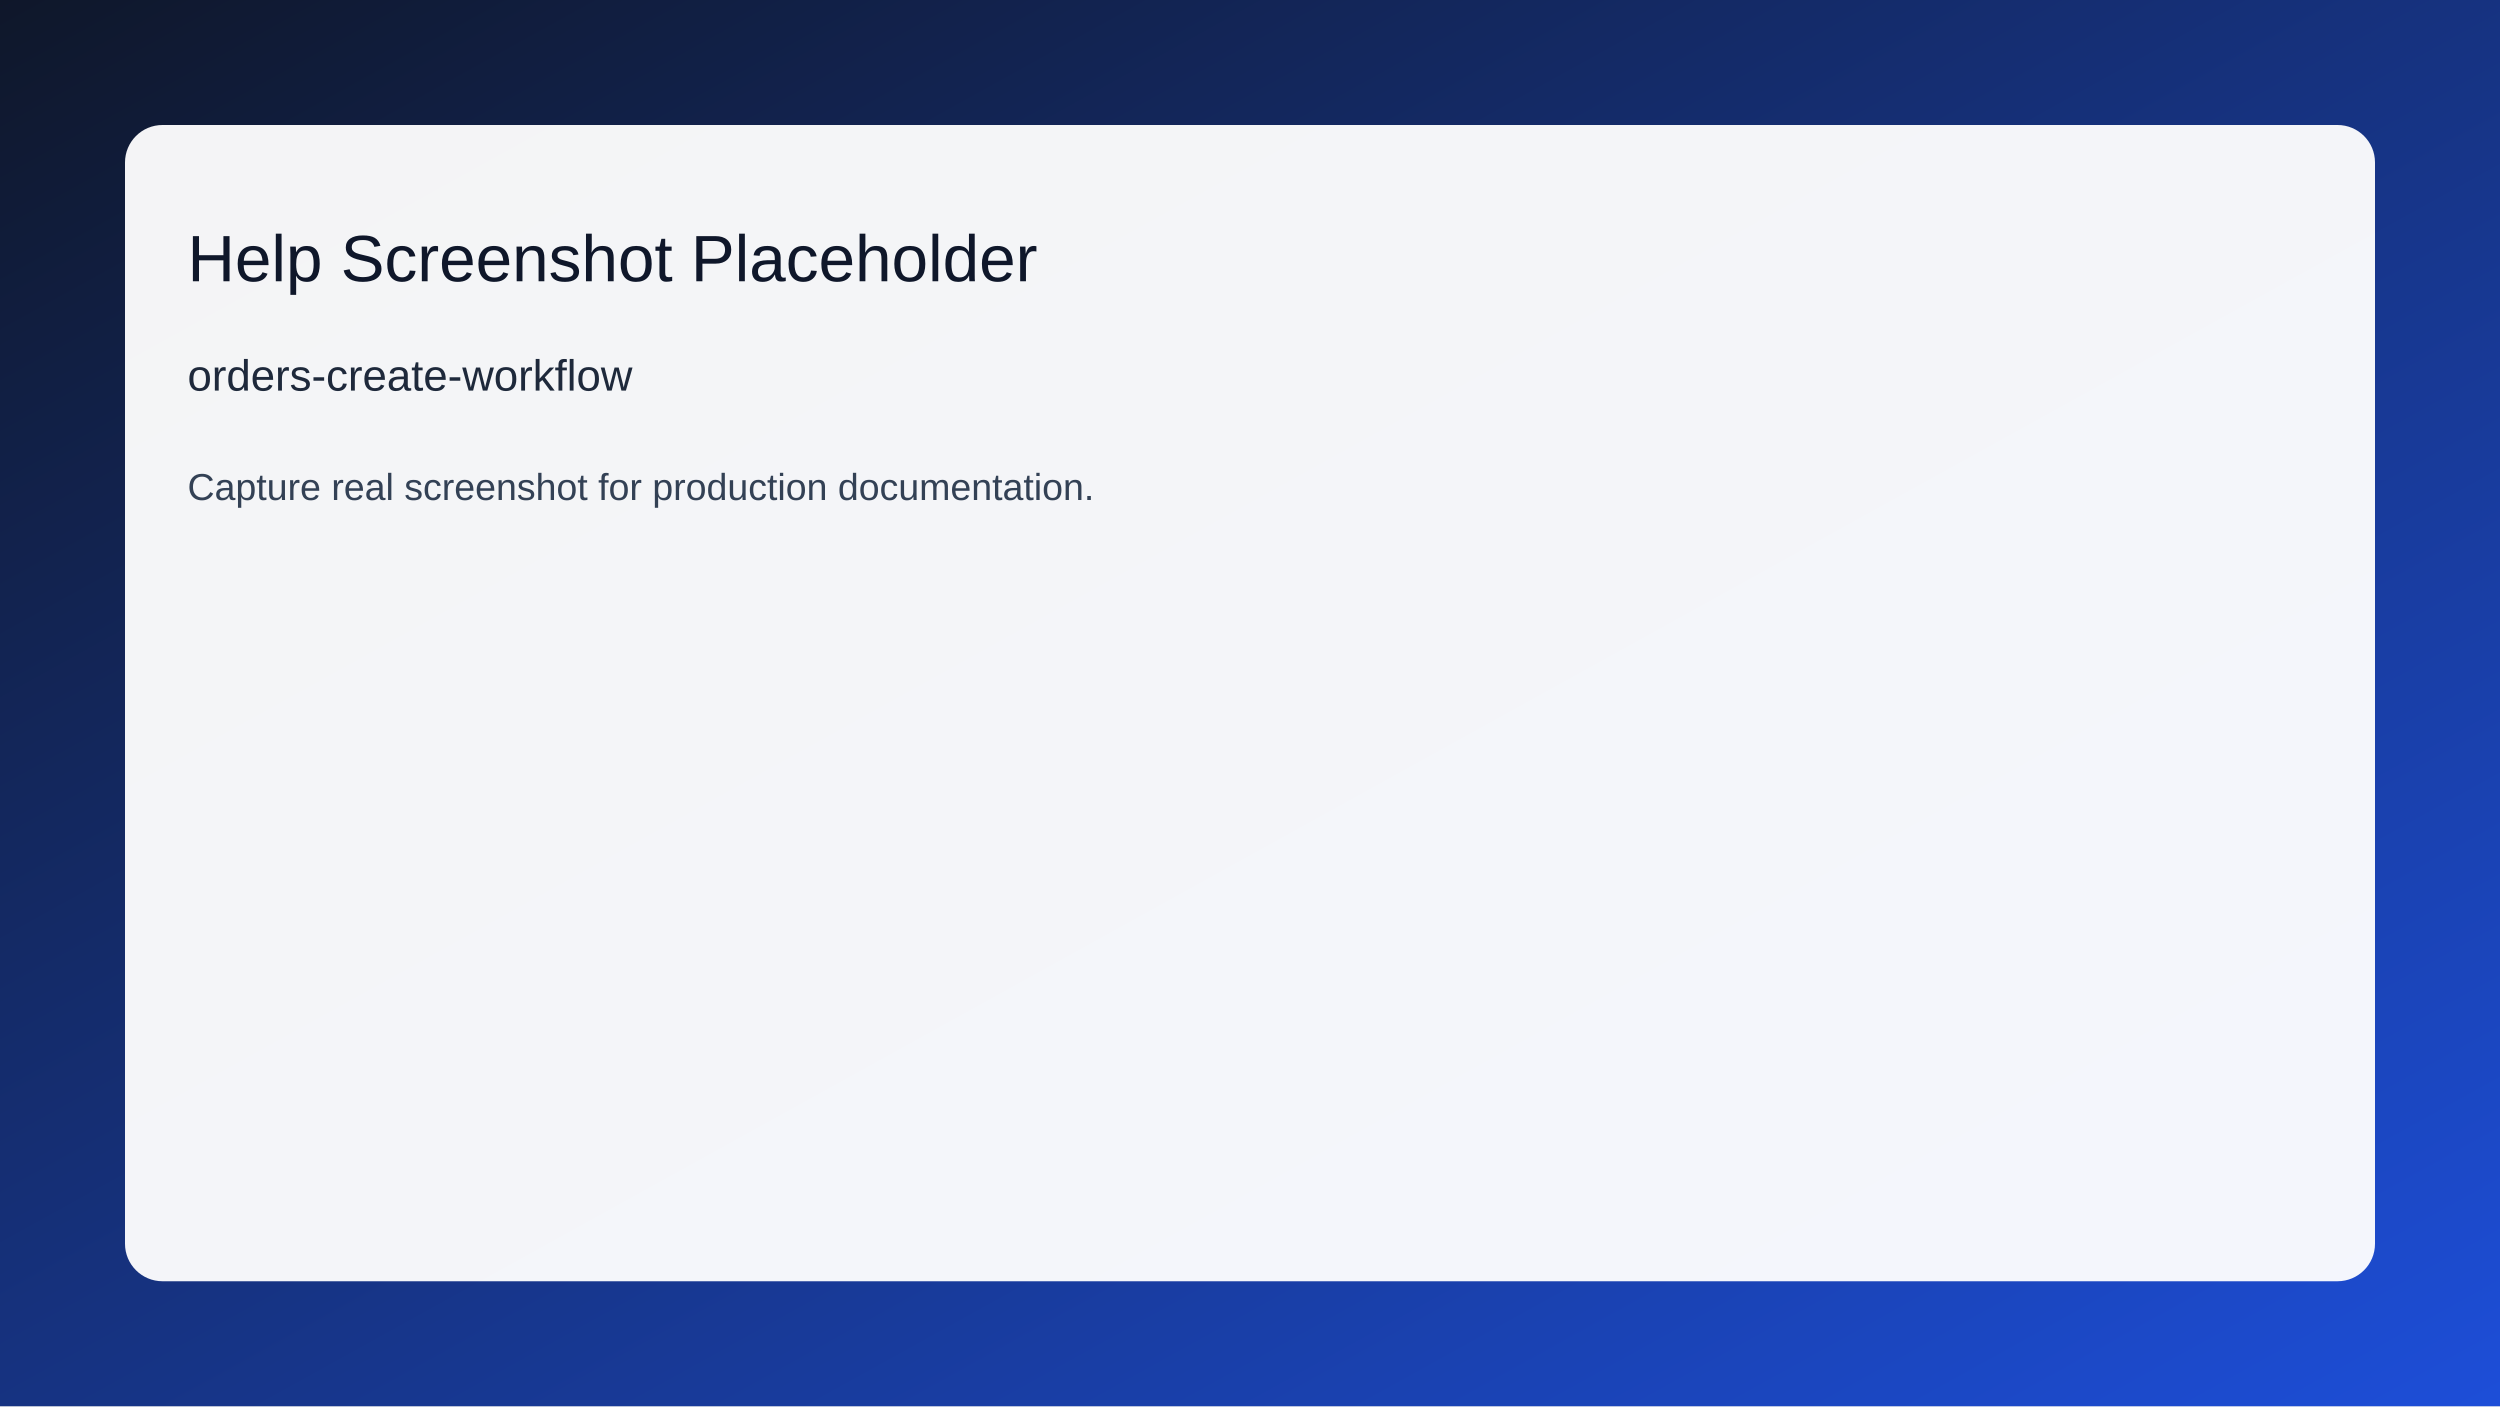
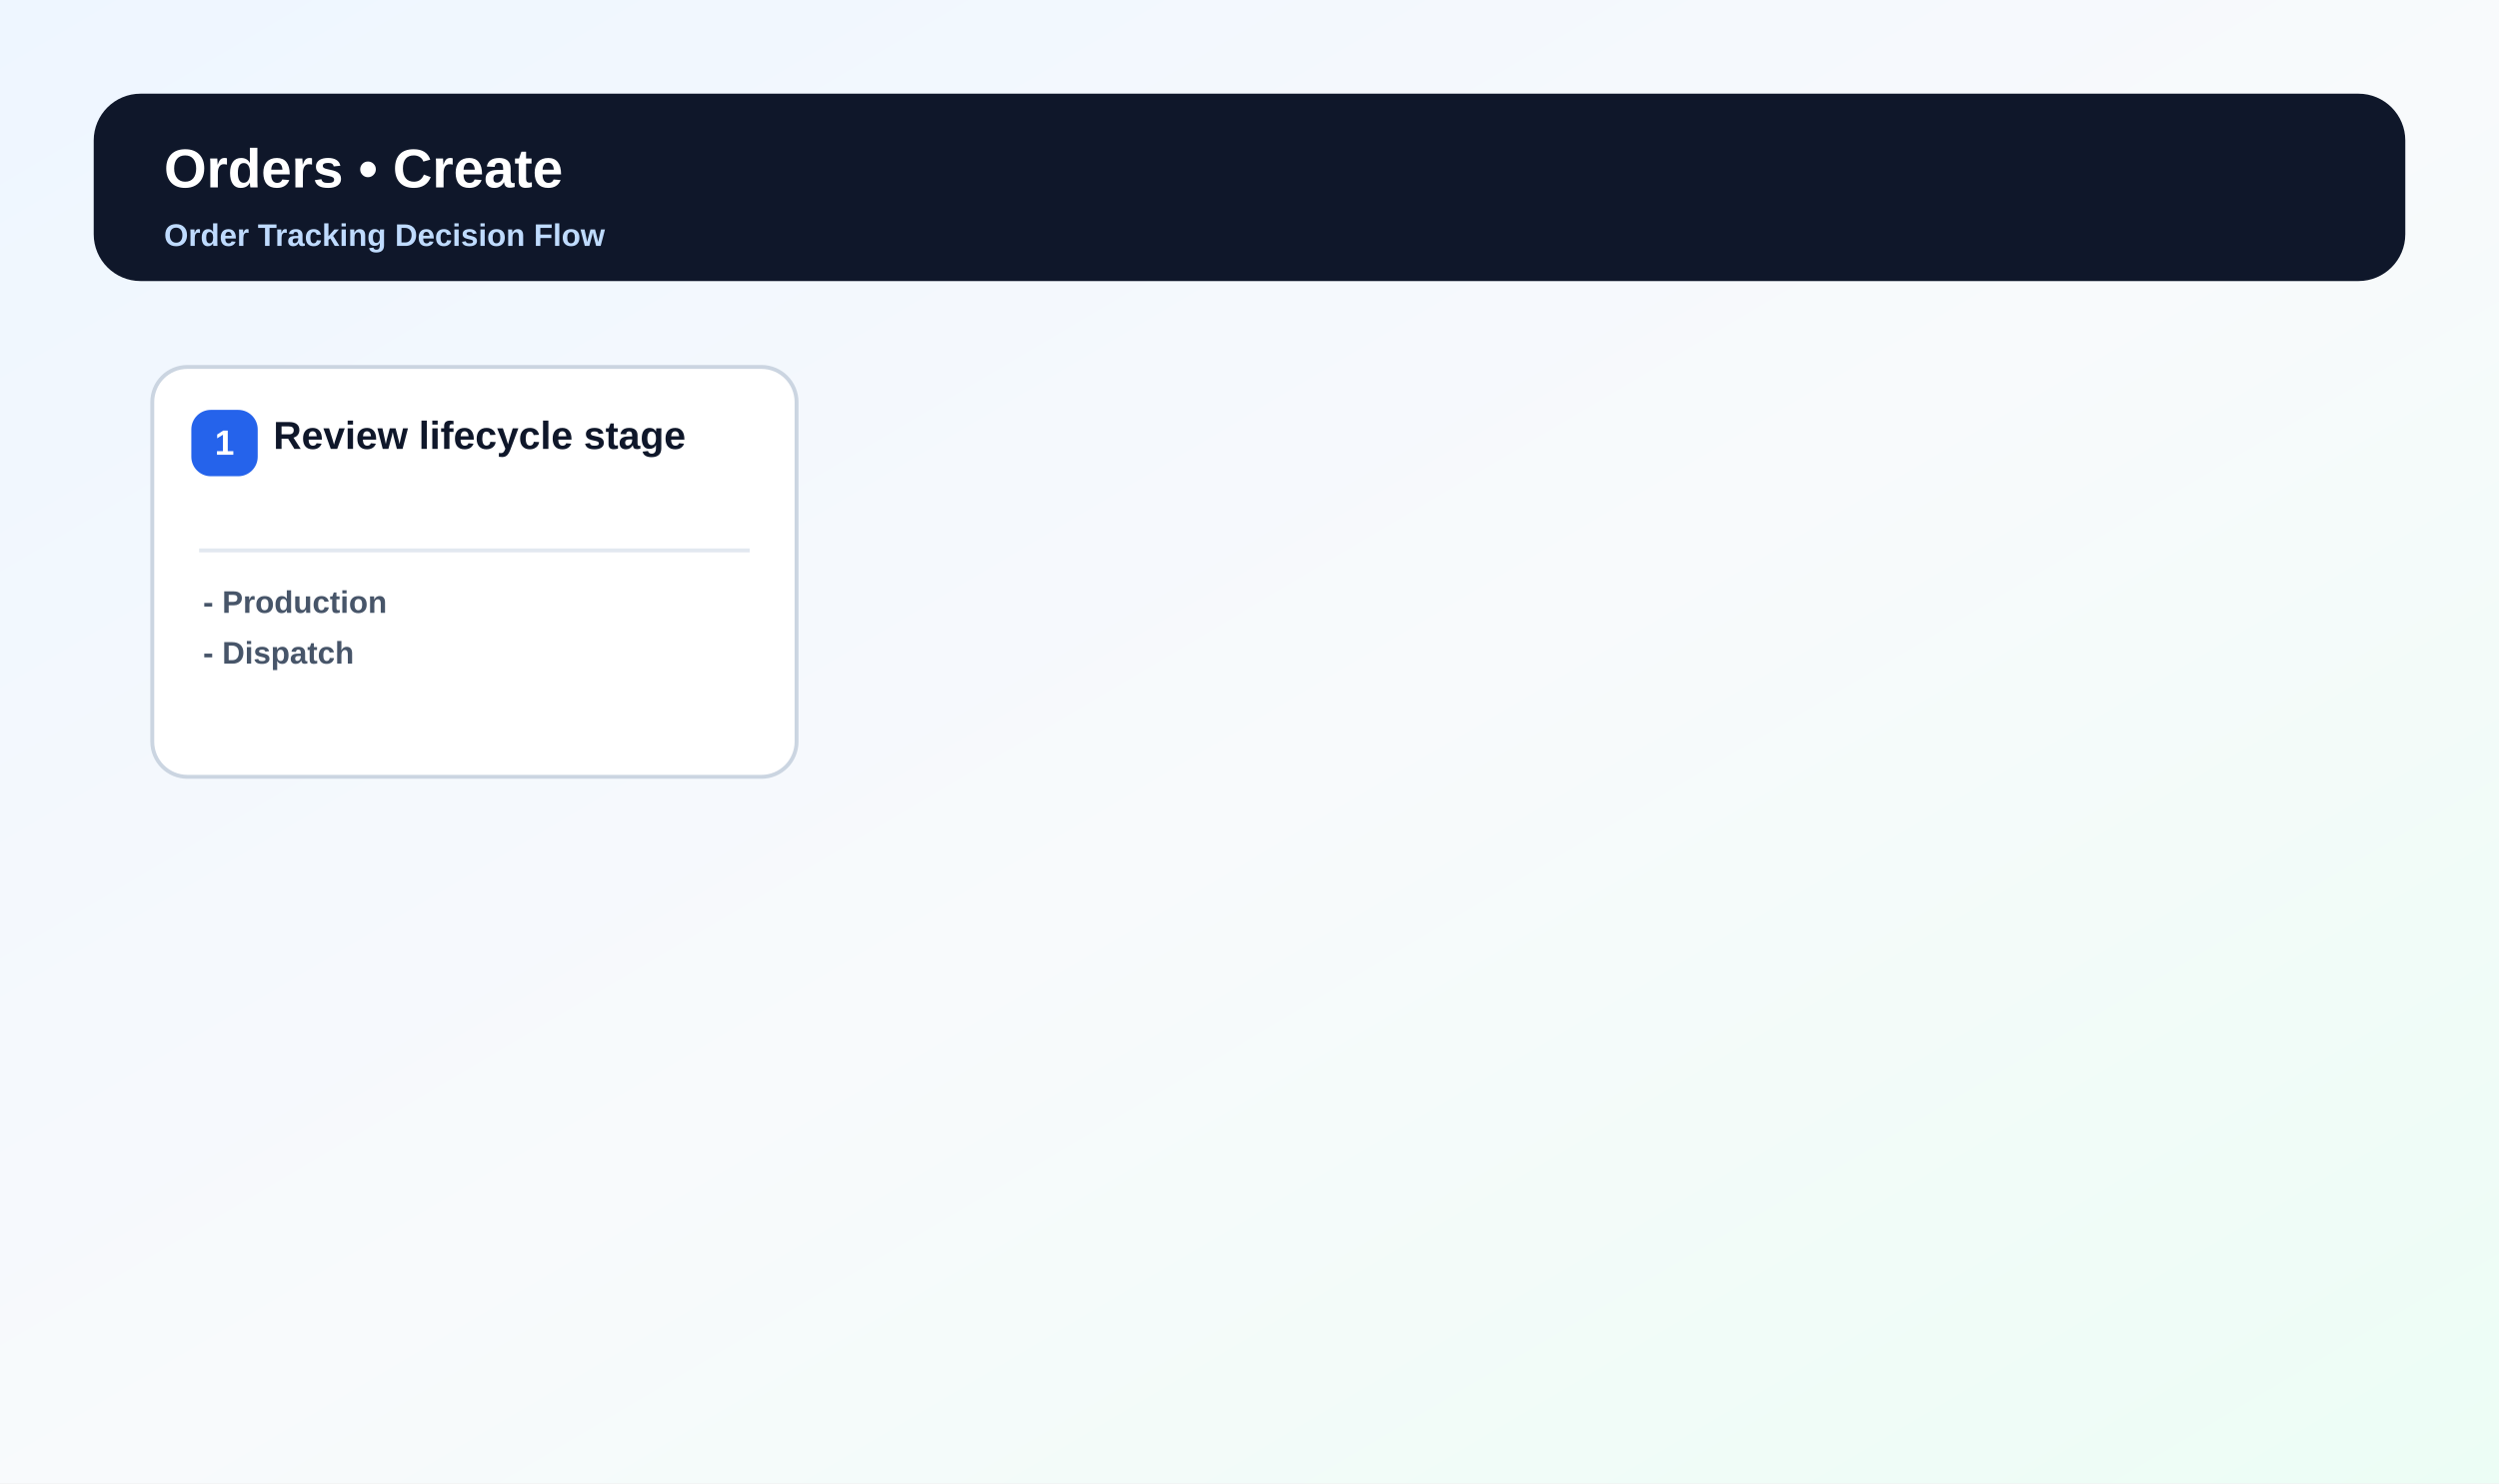
- <svg xmlns="http://www.w3.org/2000/svg" width="1600" height="900" viewBox="0 0 1600 900">
+ <svg xmlns="http://www.w3.org/2000/svg" width="1280" height="760" viewBox="0 0 1280 760" role="img" aria-label="Orders • Create workflow">
  <defs>
-     <linearGradient id="g" x1="0" y1="0" x2="1" y2="1">
-       <stop offset="0%" stop-color="#0f172a" />
-       <stop offset="100%" stop-color="#1d4ed8" />
+     <linearGradient id="bg" x1="0" y1="0" x2="1" y2="1">
+       <stop offset="0%" stop-color="#eef6ff" />
+       <stop offset="52%" stop-color="#f8fafc" />
+       <stop offset="100%" stop-color="#ecfdf5" />
    </linearGradient>
  </defs>
-   <rect width="1600" height="900" fill="url(#g)" />
-   <rect x="80" y="80" width="1440" height="740" rx="24" fill="#ffffff" opacity="0.95" />
-   <text x="120" y="180" font-family="Arial, sans-serif" font-size="42" fill="#0f172a">Help Screenshot Placeholder</text>
-   <text x="120" y="250" font-family="Arial, sans-serif" font-size="28" fill="#1e293b">orders-create-workflow</text>
-   <text x="120" y="320" font-family="Arial, sans-serif" font-size="24" fill="#334155">Capture real screenshot for production documentation.</text>
+   <rect width="1280" height="760" fill="url(#bg)" />
+   <rect x="48" y="48" width="1184" height="96" rx="24" fill="#0f172a" />
+   <text x="84" y="96" font-family="Arial, sans-serif" font-size="28" font-weight="800" fill="#ffffff">Orders • Create</text>
+   <text x="84" y="126" font-family="Arial, sans-serif" font-size="16" font-weight="700" fill="#bfdbfe">Order Tracking Decision Flow</text>
+   <rect x="78" y="188" width="330" height="210" rx="18" fill="#ffffff" stroke="#cbd5e1" stroke-width="2" />
+   <rect x="98" y="210" width="34" height="34" rx="10" fill="#2563eb" />
+   <text x="115" y="233" text-anchor="middle" font-family="Arial, sans-serif" font-size="18" font-weight="800" fill="#ffffff">1</text>
+   <text x="140" y="230" font-family="Arial, sans-serif" font-size="20" font-weight="700" fill="#0f172a">Review lifecycle stage</text>
+   <line x1="102" y1="282" x2="384" y2="282" stroke="#e2e8f0" stroke-width="2" />
+   <text x="104" y="314" font-family="Arial, sans-serif" font-size="16" font-weight="600" fill="#475569">- Production</text>
+   <text x="104" y="340" font-family="Arial, sans-serif" font-size="16" font-weight="600" fill="#475569">- Dispatch</text>
</svg>
